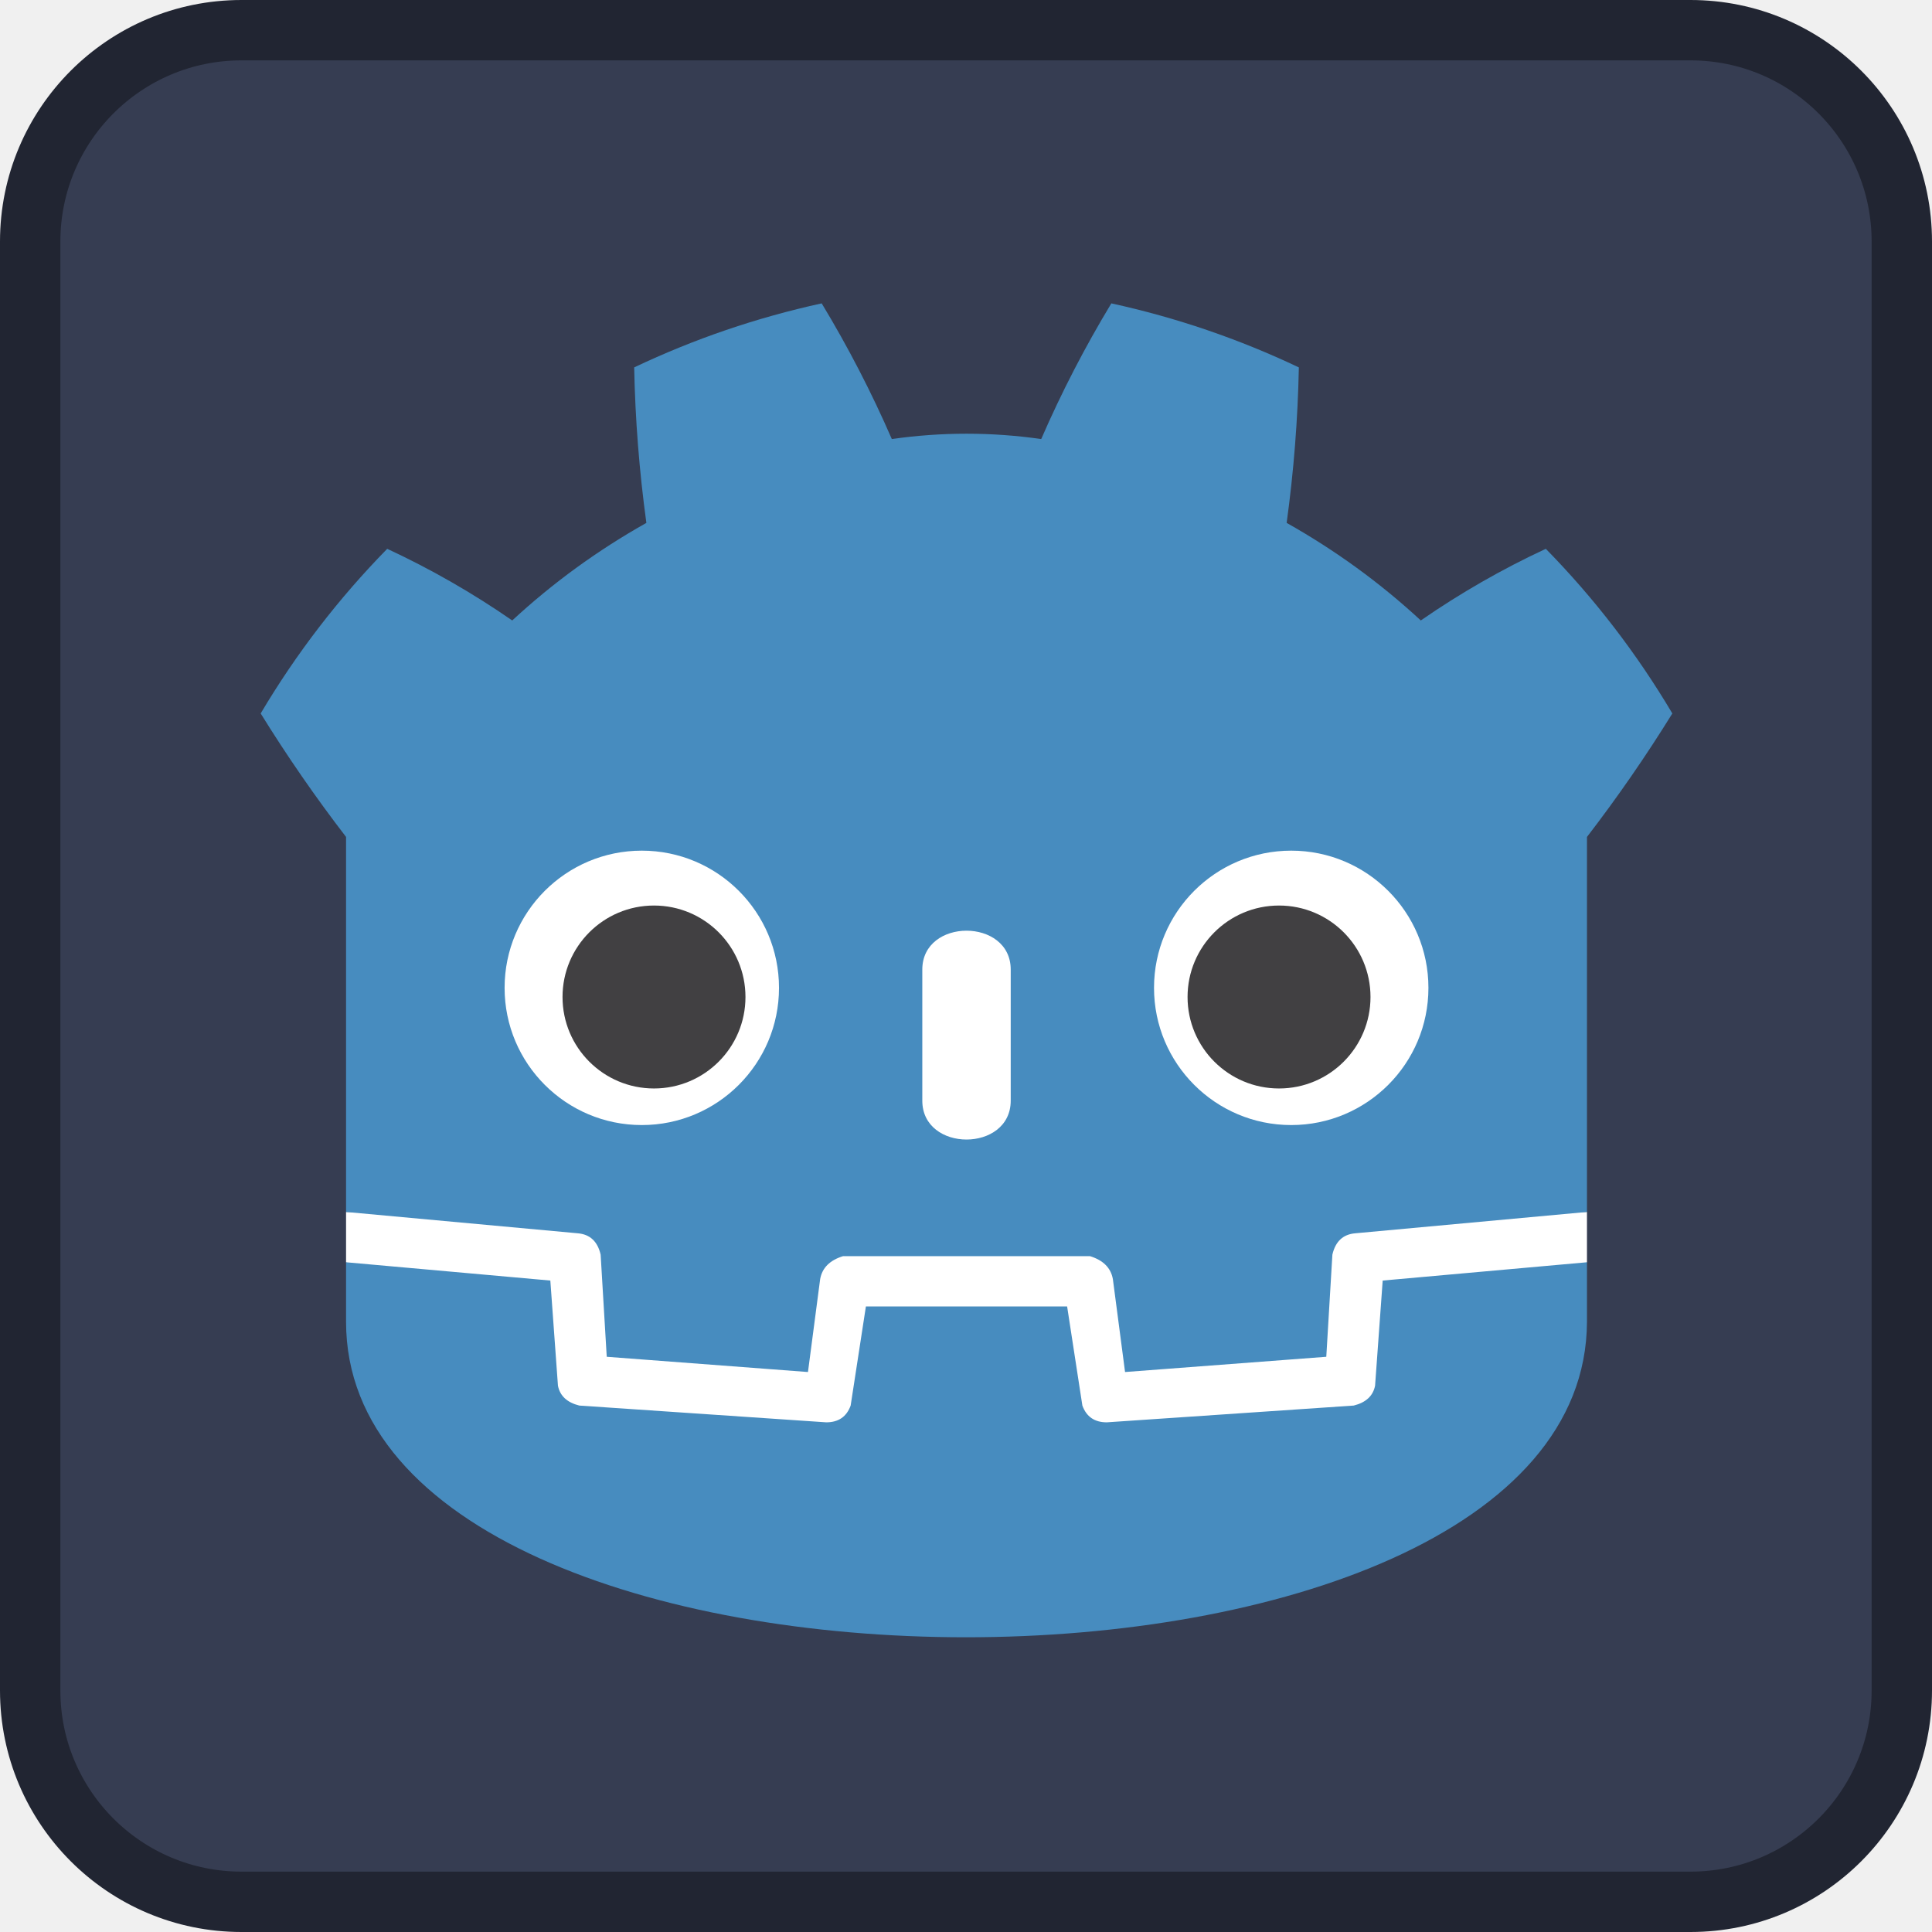
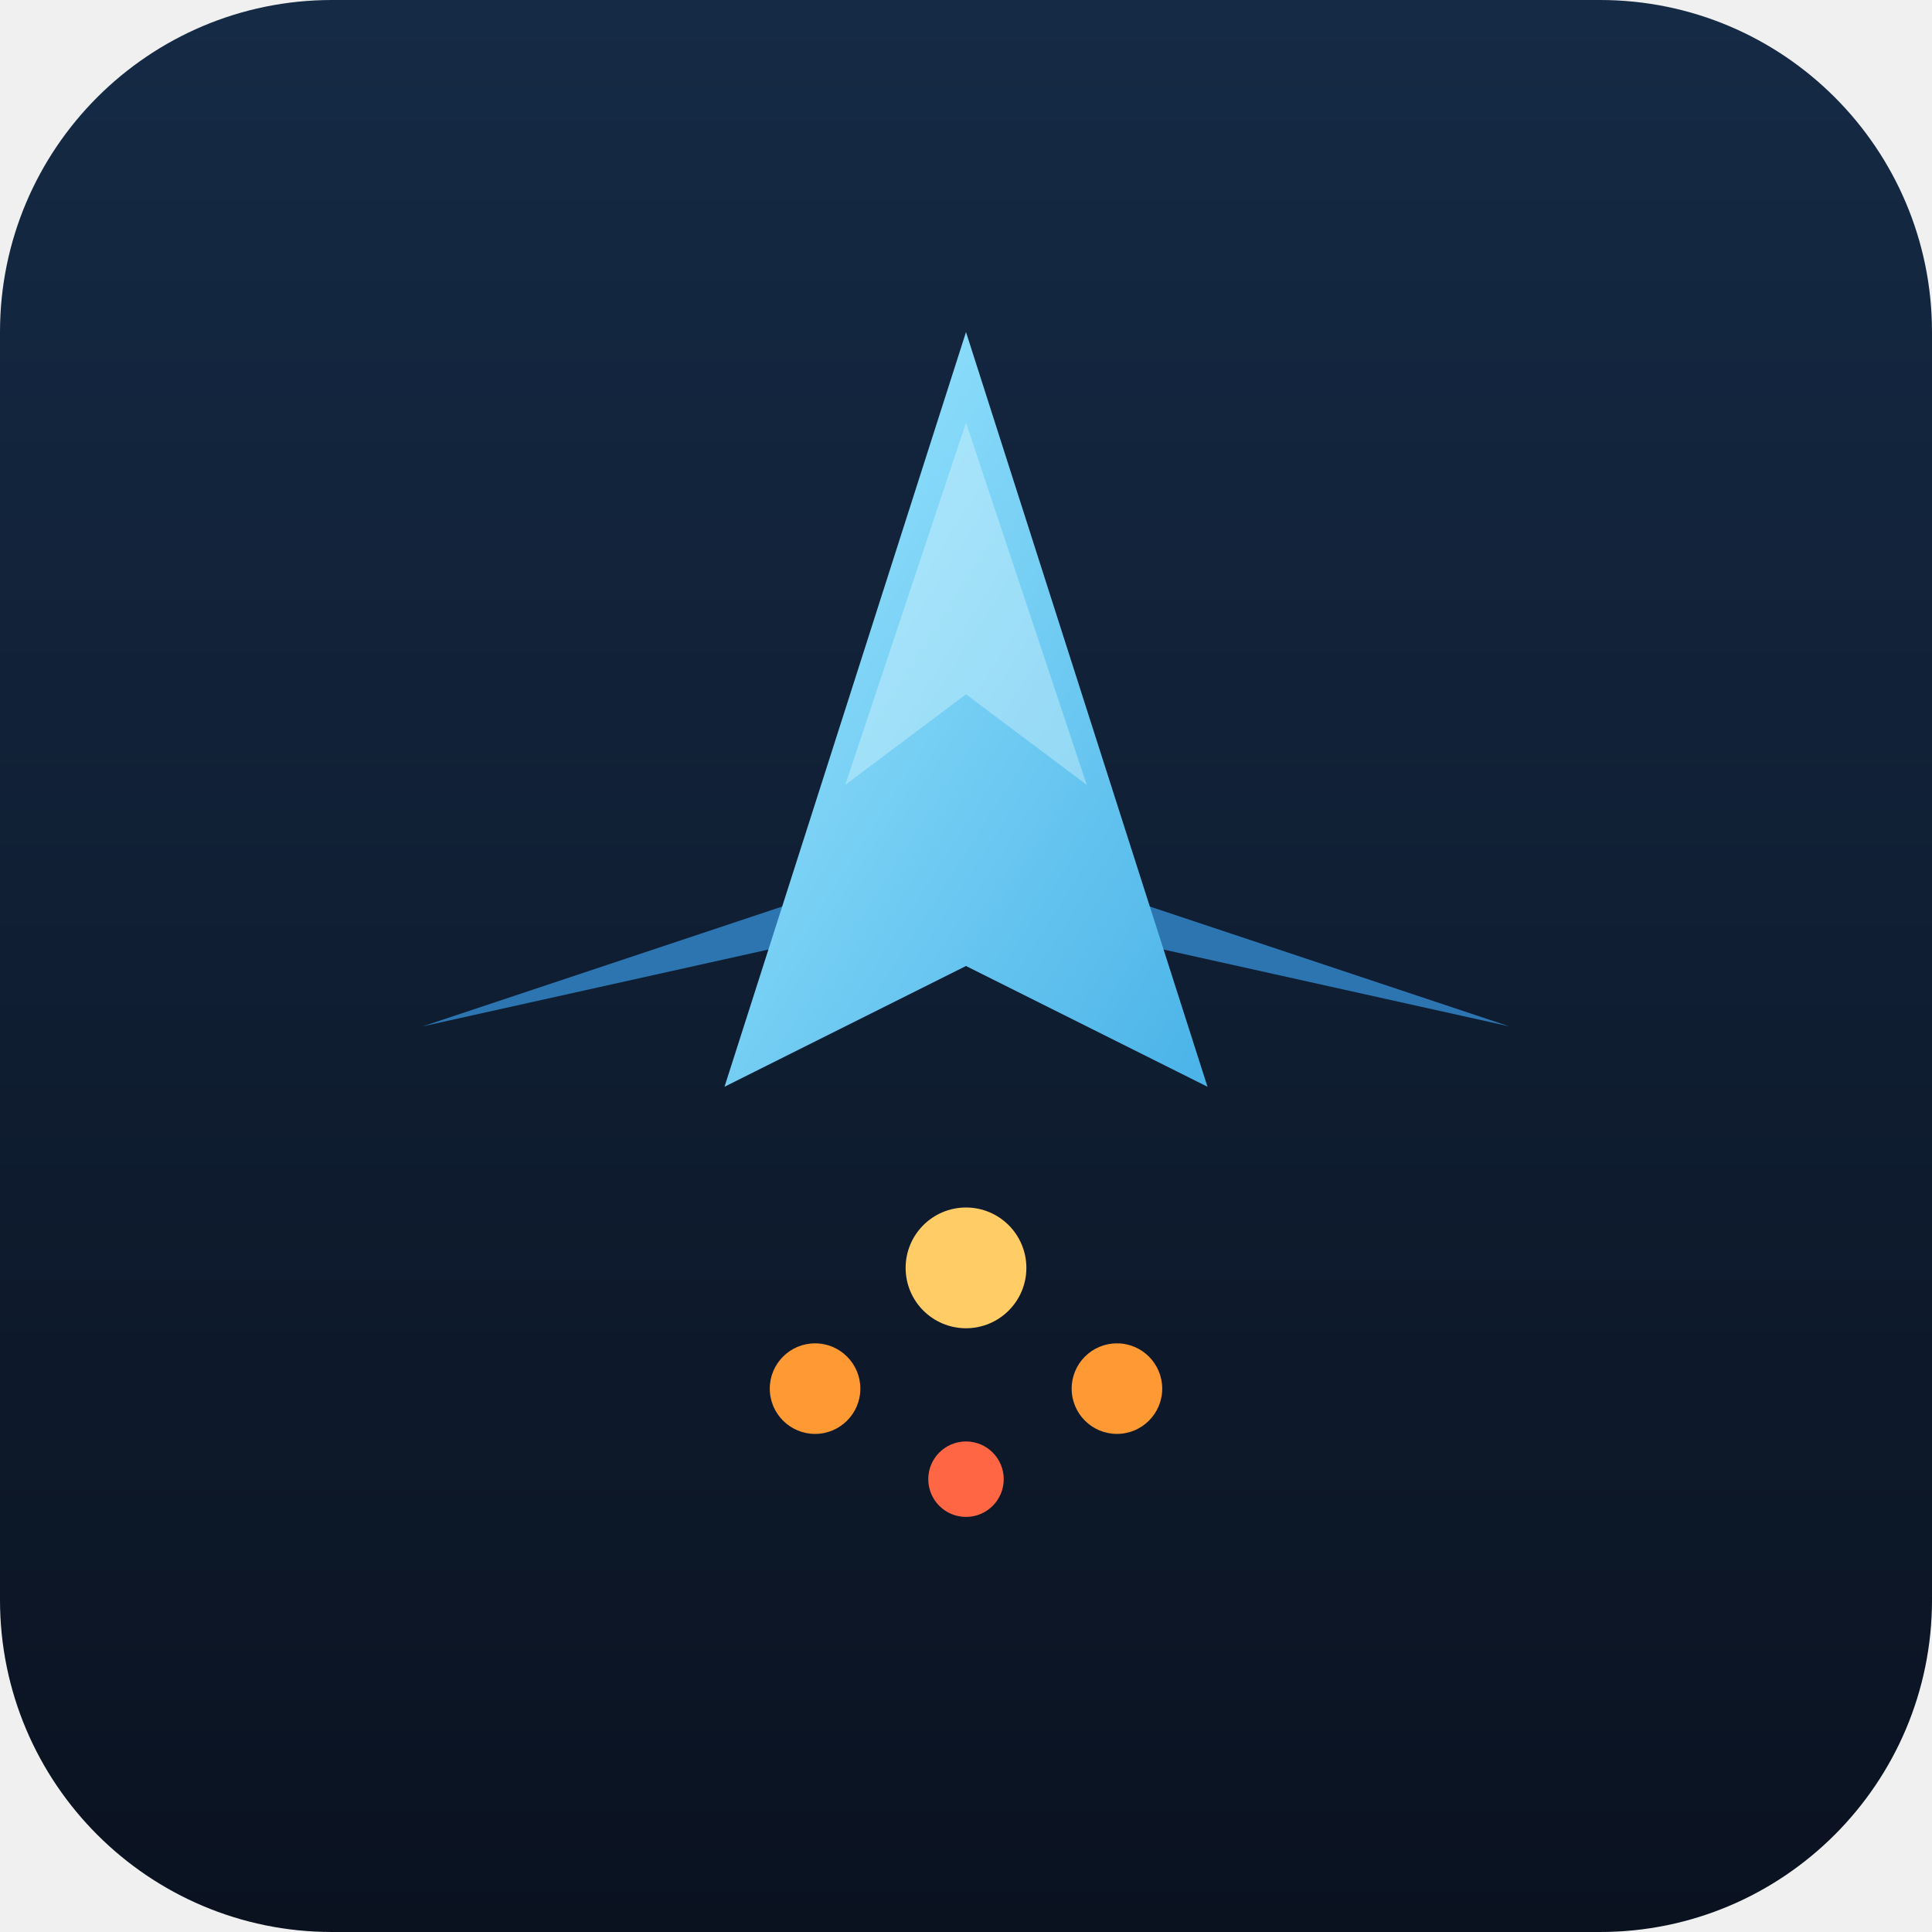
- <svg xmlns="http://www.w3.org/2000/svg" width="128" height="128">
-   <rect width="124" height="124" x="2" y="2" fill="#363d52" stroke="#212532" stroke-width="4" rx="14" />
-   <g fill="#fff" transform="translate(12.322 12.322)scale(.101)">
-     <path d="M105 673v33q407 354 814 0v-33z" />
-     <path fill="#478cbf" d="m105 673 152 14q12 1 15 14l4 67 132 10 8-61q2-11 15-15h162q13 4 15 15l8 61 132-10 4-67q3-13 15-14l152-14V427q30-39 56-81-35-59-83-108-43 20-82 47-40-37-88-64 7-51 8-102-59-28-123-42-26 43-46 89-49-7-98 0-20-46-46-89-64 14-123 42 1 51 8 102-48 27-88 64-39-27-82-47-48 49-83 108 26 42 56 81zm0 33v39c0 276 813 276 814 0v-39l-134 12-5 69q-2 10-14 13l-162 11q-12 0-16-11l-10-65H446l-10 65q-4 11-16 11l-162-11q-12-3-14-13l-5-69z" />
-     <path d="M483 600c0 34 58 34 58 0v-86c0-34-58-34-58 0z" />
-     <circle cx="725" cy="526" r="90" />
-     <circle cx="299" cy="526" r="90" />
-   </g>
-   <g fill="#414042" transform="translate(12.322 12.322)scale(.101)">
-     <circle cx="307" cy="532" r="60" />
-     <circle cx="717" cy="532" r="60" />
-   </g>
+ <svg xmlns="http://www.w3.org/2000/svg" width="128" height="128" viewBox="0 0 128 128">
+   <defs>
+     <linearGradient id="bg" x1="0" y1="128" x2="0" y2="0" gradientUnits="userSpaceOnUse">
+       <stop offset="0" stop-color="#0a1220" />
+       <stop offset="1" stop-color="#152a45" />
+     </linearGradient>
+     <linearGradient id="hull" x1="0" y1="0" x2="1" y2="1">
+       <stop offset="0" stop-color="#9ee8ff" />
+       <stop offset="1" stop-color="#4ab3e8" />
+     </linearGradient>
+   </defs>
+   <rect width="128" height="128" rx="22" fill="url(#bg)" />
+   <path fill="#2d7ab8" d="M64 56 L28 68 L64 60 L100 68 Z" opacity="0.95" />
+   <path fill="url(#hull)" d="M64 22 L48 72 L64 64 L80 72 Z" />
+   <path fill="#e8fbff" opacity="0.35" d="M64 28 L56 52 L64 46 L72 52 Z" />
+   <circle cx="64" cy="84" r="4" fill="#ffcc66" />
+   <circle cx="54" cy="92" r="3" fill="#ff9933" />
+   <circle cx="74" cy="92" r="3" fill="#ff9933" />
+   <circle cx="64" cy="98" r="2.5" fill="#ff6644" />
</svg>
